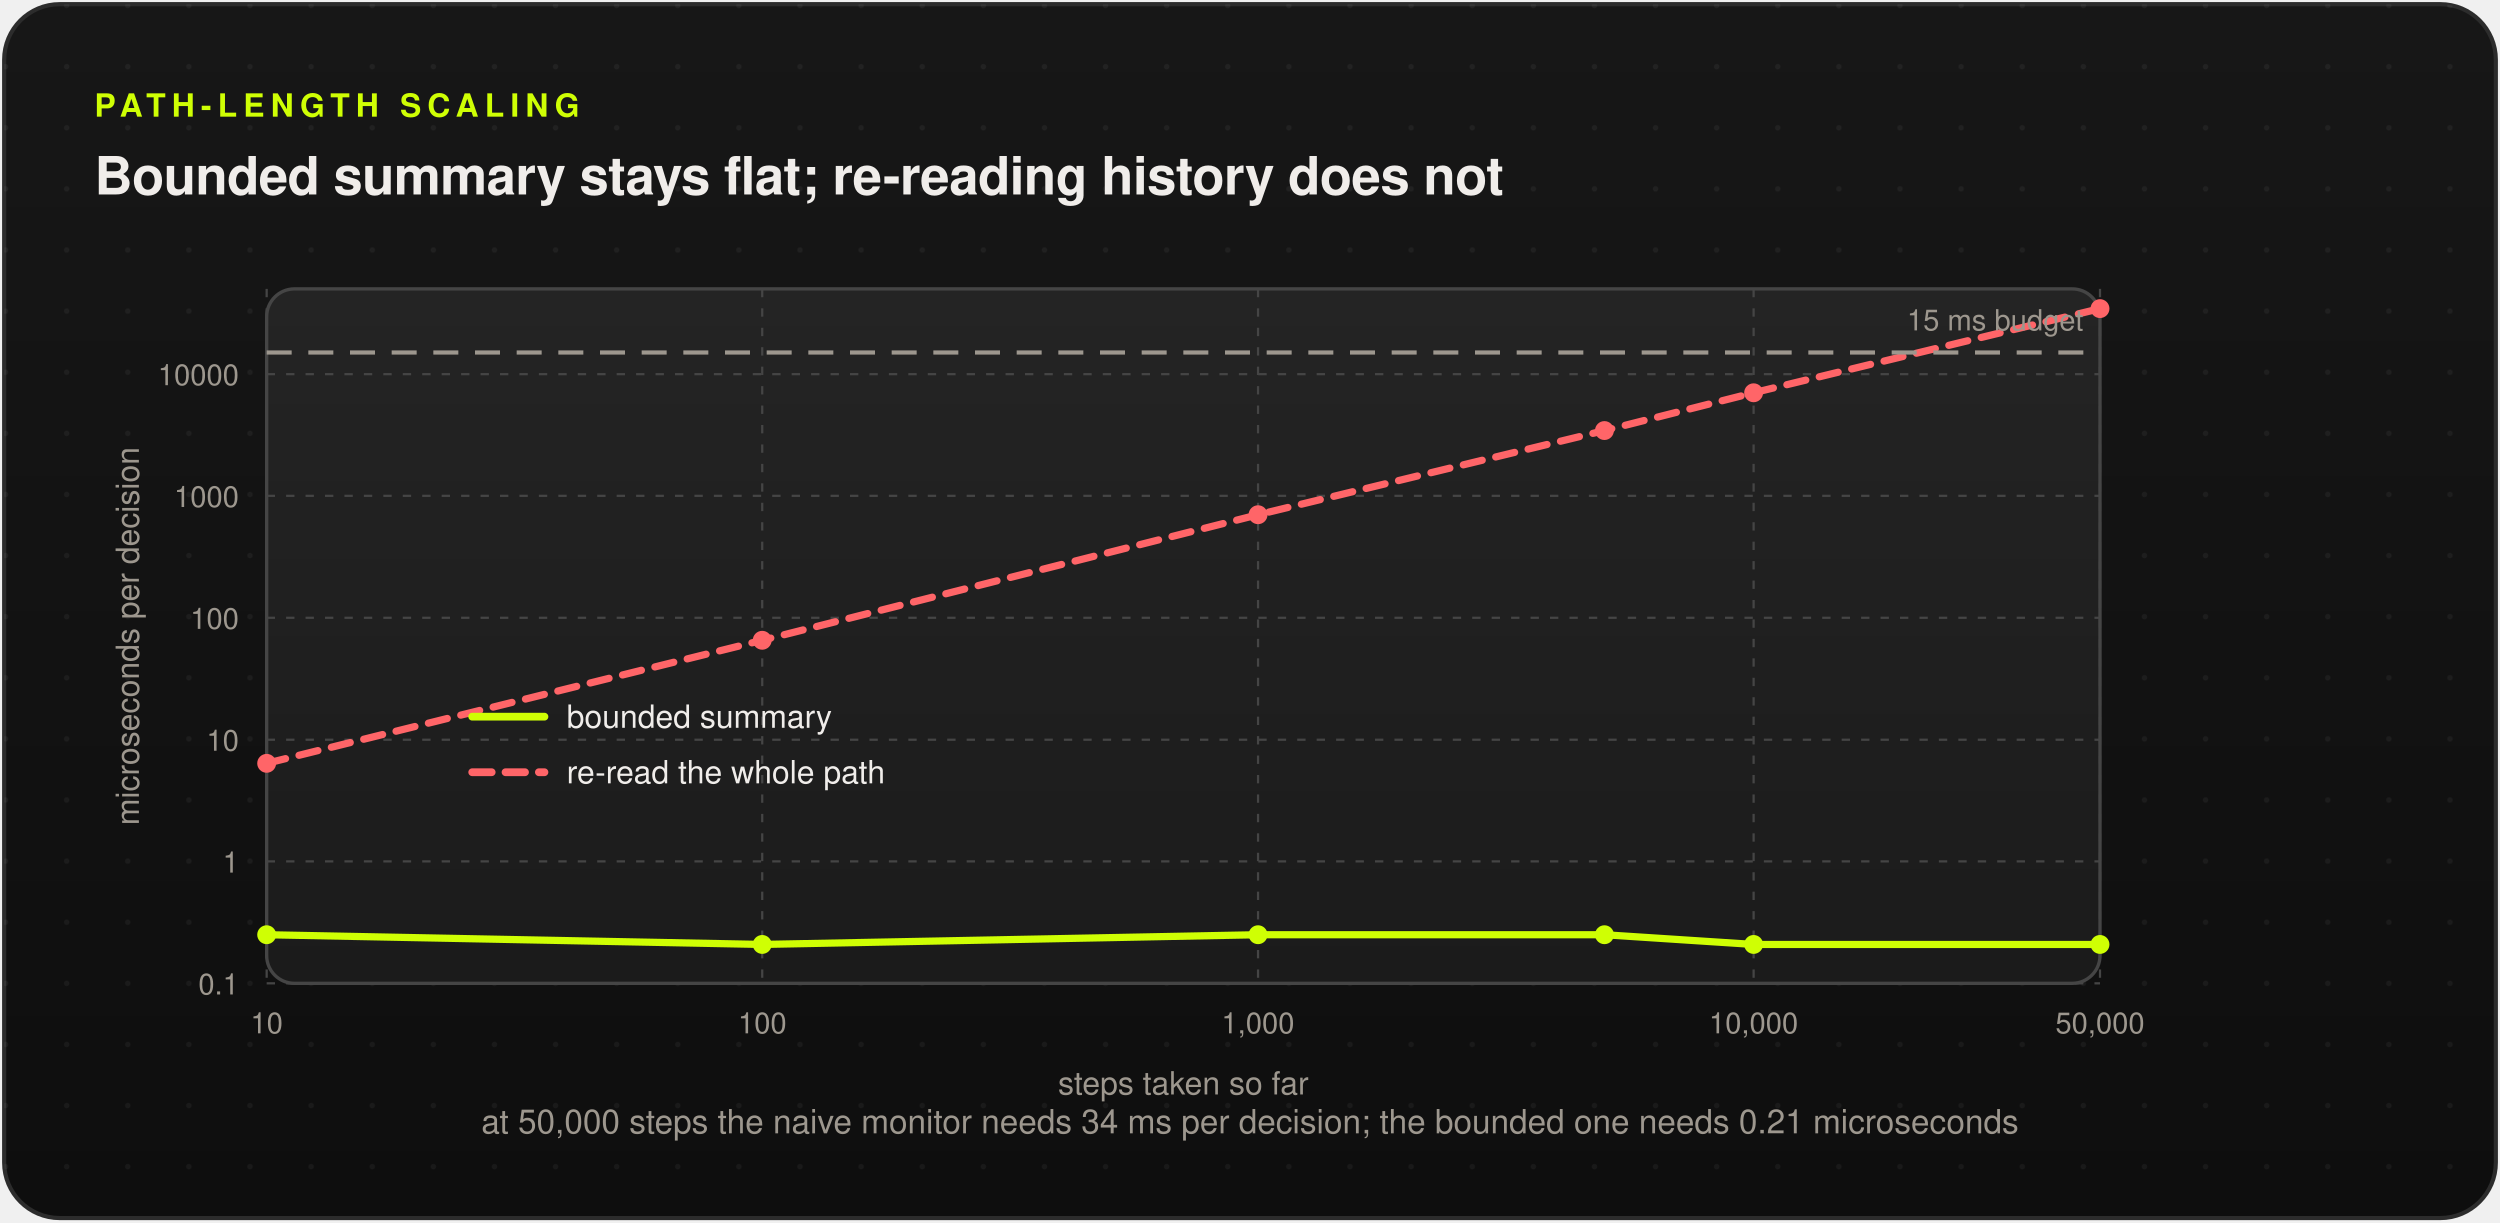
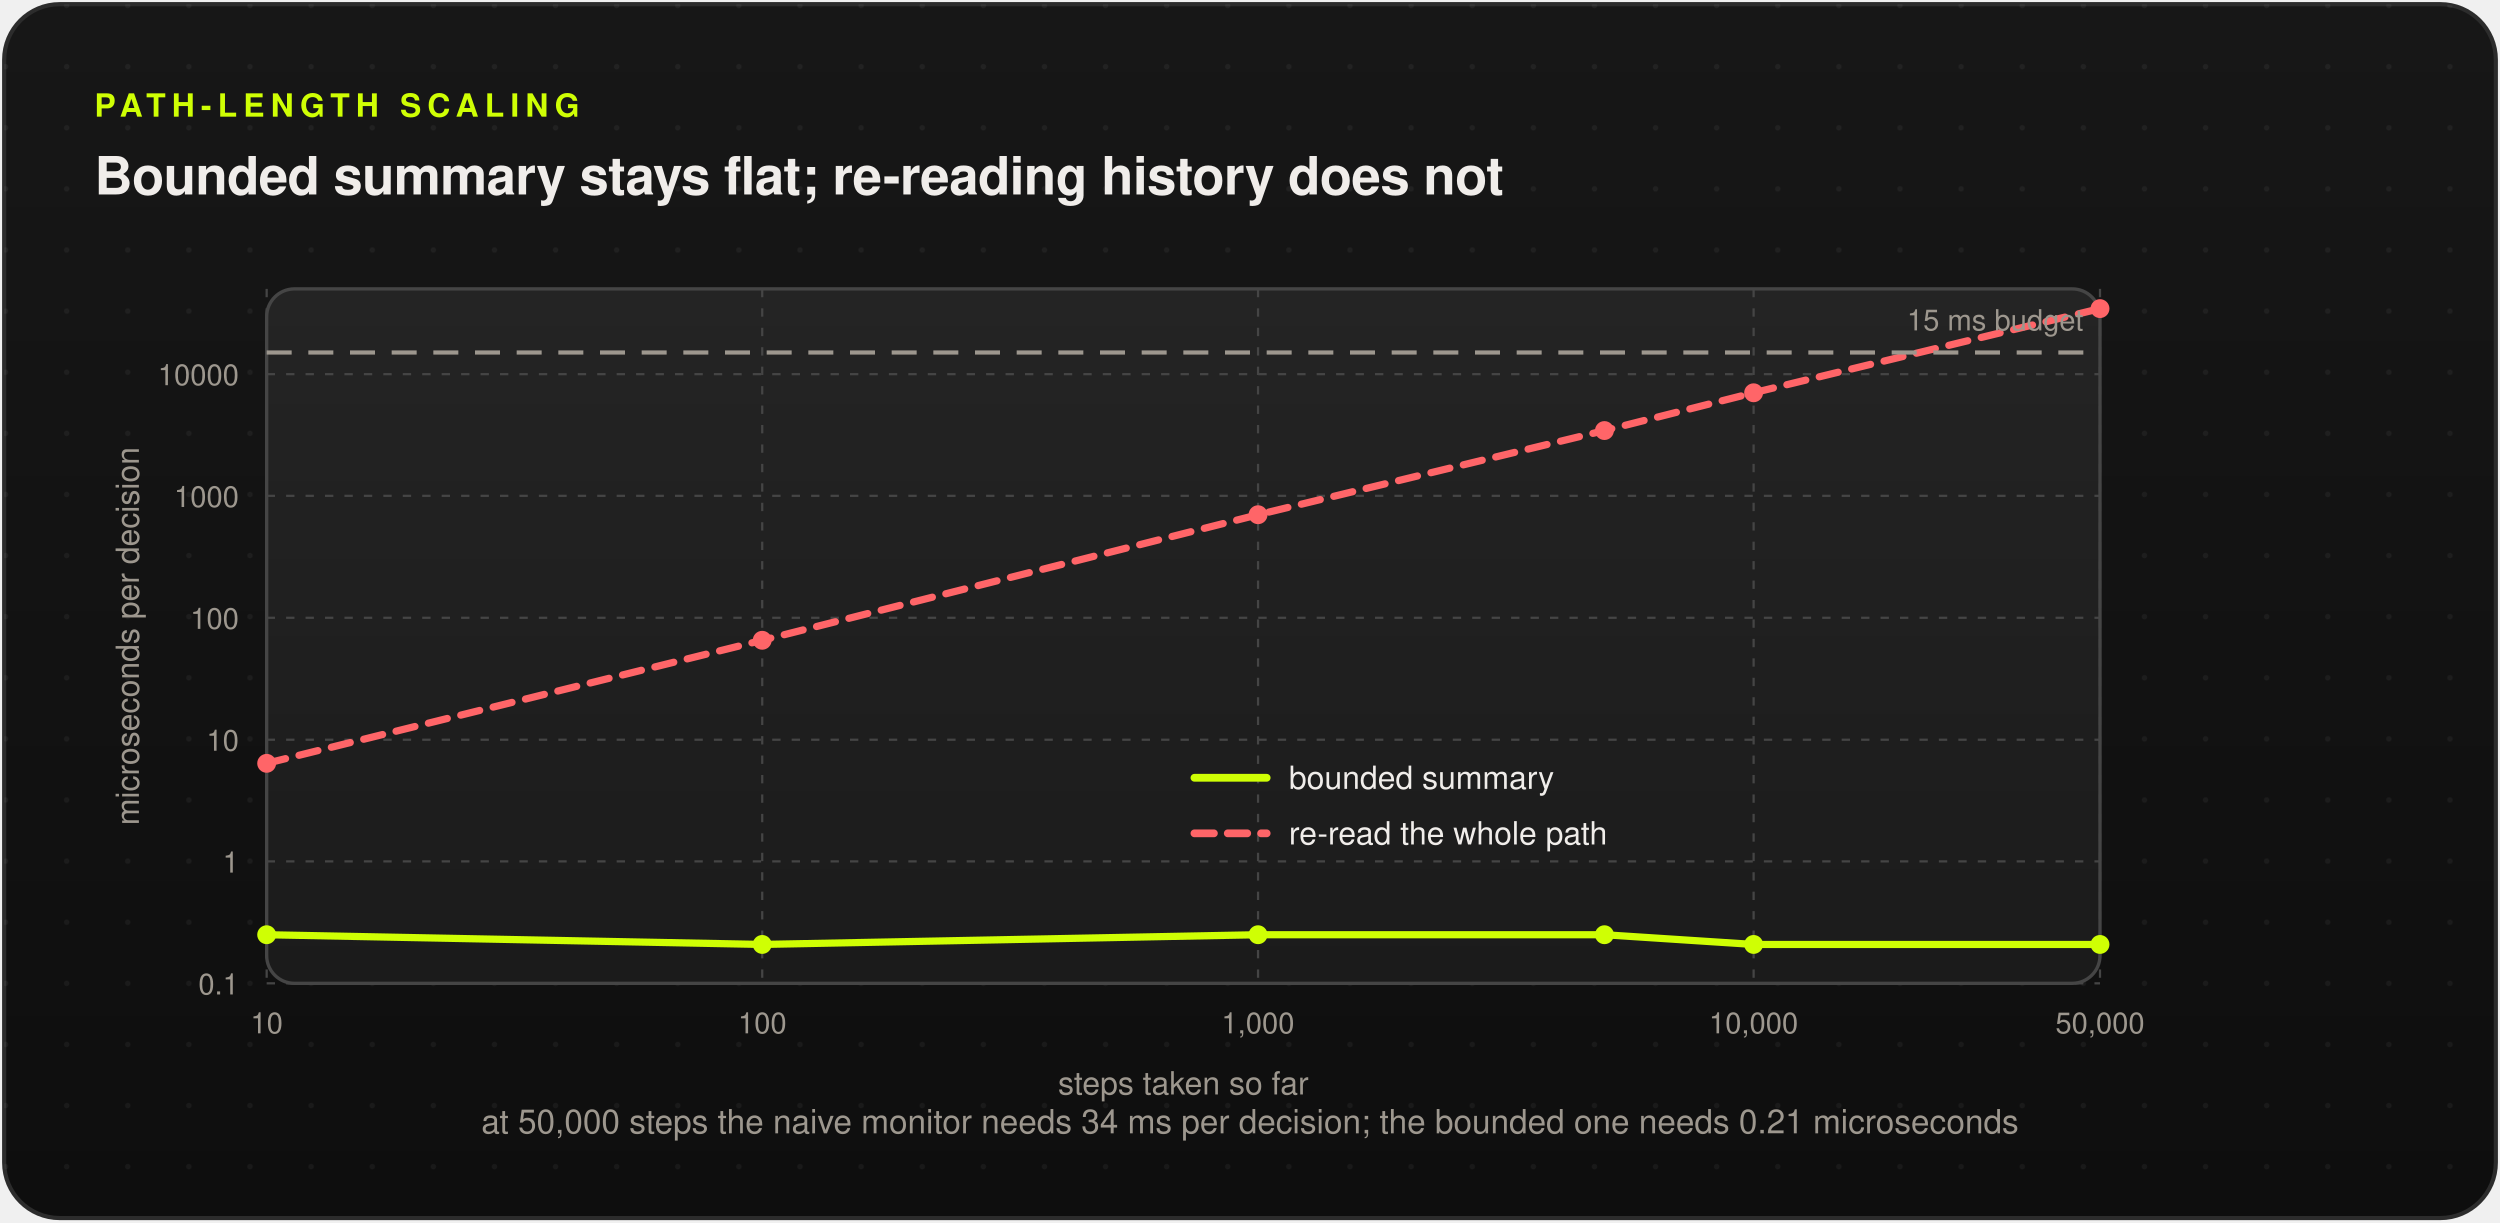
<svg xmlns="http://www.w3.org/2000/svg" width="900" height="440" viewBox="0 0 900 440" font-family="Montserrat,'Source Sans 3',-apple-system,'Segoe UI',Helvetica,Arial,sans-serif">
  <defs>
    <linearGradient id="gPanel" x1="0" y1="0" x2="0" y2="1">
      <stop offset="0" stop-color="#171717" />
      <stop offset="1" stop-color="#0e0e0e" />
    </linearGradient>
    <linearGradient id="gCard" x1="0" y1="0" x2="0" y2="1">
      <stop offset="0" stop-color="#242424" />
      <stop offset="1" stop-color="#1b1b1b" />
    </linearGradient>
    <linearGradient id="gWarm" x1="0" y1="0" x2="0" y2="1">
      <stop offset="0" stop-color="#2b2a26" />
      <stop offset="1" stop-color="#22211e" />
    </linearGradient>
    <linearGradient id="gLime" x1="0" y1="0" x2="0" y2="1">
      <stop offset="0" stop-color="#e3ff66" />
      <stop offset="1" stop-color="#c6f500" />
    </linearGradient>
    <linearGradient id="gTint" x1="0" y1="0" x2="0" y2="1">
      <stop offset="0" stop-color="#2a3608" />
      <stop offset="1" stop-color="#1e2704" />
    </linearGradient>
    <linearGradient id="gRed" x1="0" y1="0" x2="0" y2="1">
      <stop offset="0" stop-color="#361417" />
      <stop offset="1" stop-color="#280f12" />
    </linearGradient>
    <linearGradient id="gInk" x1="0" y1="0" x2="0" y2="1">
      <stop offset="0" stop-color="#e3ff66" />
      <stop offset="1" stop-color="#cfff04" />
    </linearGradient>
    <linearGradient id="gGate" x1="0" y1="0" x2="0" y2="1">
      <stop offset="0" stop-color="#222222" />
      <stop offset="1" stop-color="#151515" />
    </linearGradient>
    <filter id="fShadow" x="-30%" y="-30%" width="160%" height="170%">
      <feDropShadow dx="0" dy="2.5" stdDeviation="4" flood-color="#000000" flood-opacity="0.55" />
    </filter>
    <filter id="fGlow" x="-60%" y="-60%" width="220%" height="220%">
      <feDropShadow dx="0" dy="0" stdDeviation="3.5" flood-color="#cfff04" flood-opacity="0.55" />
    </filter>
    <pattern id="pGrid" width="22" height="22" patternUnits="userSpaceOnUse">
      <circle cx="2" cy="2" r="1" fill="#ffffff" opacity="0.05" />
    </pattern>
  </defs>
  <rect x="1.5" y="1.5" width="897" height="437" rx="20" fill="url(#gPanel)" stroke="#2c2c2c" stroke-width="1.5" />
  <rect x="1.5" y="1.5" width="897" height="437" rx="20" fill="url(#pGrid)" />
  <text x="34" y="42" font-size="11.5" font-weight="700" letter-spacing="2.2" fill="#cfff04">PATH-LENGTH SCALING</text>
  <text x="34" y="70" font-size="19" font-weight="700" letter-spacing="-0.2" fill="#f0edea">Bounded summary stays flat; re-reading history does not</text>
  <rect x="96" y="104" width="660" height="250" rx="10" fill="url(#gCard)" stroke="#454545" stroke-width="1.2" />
  <line x1="96.0" y1="104" x2="96.0" y2="354" stroke="#454545" stroke-width="0.8" stroke-dasharray="3 4" />
  <text x="96.0" y="372" font-size="10.5" fill="#9d978e" text-anchor="middle">10</text>
  <line x1="274.4" y1="104" x2="274.4" y2="354" stroke="#454545" stroke-width="0.8" stroke-dasharray="3 4" />
  <text x="274.428" y="372" font-size="10.5" fill="#9d978e" text-anchor="middle">100</text>
  <line x1="452.9" y1="104" x2="452.9" y2="354" stroke="#454545" stroke-width="0.8" stroke-dasharray="3 4" />
  <text x="452.856" y="372" font-size="10.5" fill="#9d978e" text-anchor="middle">1,000</text>
  <line x1="631.3" y1="104" x2="631.3" y2="354" stroke="#454545" stroke-width="0.8" stroke-dasharray="3 4" />
  <text x="631.284" y="372" font-size="10.5" fill="#9d978e" text-anchor="middle">10,000</text>
  <line x1="756.0" y1="104" x2="756.0" y2="354" stroke="#454545" stroke-width="0.8" stroke-dasharray="3 4" />
  <text x="756.0" y="372" font-size="10.5" fill="#9d978e" text-anchor="middle">50,000</text>
  <line x1="96" y1="354.0" x2="756" y2="354.0" stroke="#454545" stroke-width="0.8" stroke-dasharray="3 4" />
  <text x="86" y="358.0" font-size="10.5" fill="#9d978e" text-anchor="end">0.1</text>
  <line x1="96" y1="310.1" x2="756" y2="310.1" stroke="#454545" stroke-width="0.8" stroke-dasharray="3 4" />
  <text x="86" y="314.132" font-size="10.5" fill="#9d978e" text-anchor="end">1</text>
  <line x1="96" y1="266.3" x2="756" y2="266.3" stroke="#454545" stroke-width="0.8" stroke-dasharray="3 4" />
  <text x="86" y="270.265" font-size="10.5" fill="#9d978e" text-anchor="end">10</text>
  <line x1="96" y1="222.4" x2="756" y2="222.4" stroke="#454545" stroke-width="0.8" stroke-dasharray="3 4" />
  <text x="86" y="226.397" font-size="10.5" fill="#9d978e" text-anchor="end">100</text>
  <line x1="96" y1="178.5" x2="756" y2="178.5" stroke="#454545" stroke-width="0.8" stroke-dasharray="3 4" />
  <text x="86" y="182.53" font-size="10.5" fill="#9d978e" text-anchor="end">1000</text>
  <line x1="96" y1="134.7" x2="756" y2="134.7" stroke="#454545" stroke-width="0.8" stroke-dasharray="3 4" />
  <text x="86" y="138.662" font-size="10.5" fill="#9d978e" text-anchor="end">10000</text>
  <text x="426.0" y="394" font-size="11.5" fill="#9d978e" text-anchor="middle">steps taken so far</text>
  <text x="50" y="229.0" font-size="11.5" fill="#9d978e" text-anchor="middle" transform="rotate(-90 50 229.0)">microseconds per decision</text>
  <path d="M96.0 336.5 L274.4 340.0 L452.9 336.5 L577.6 336.5 L631.3 340.0 L756.0 340.0" fill="none" stroke="#cfff04" stroke-width="2.6" stroke-linecap="round" stroke-linejoin="round" />
  <circle cx="96.0" cy="336.5" r="3.4" fill="#cfff04" />
  <circle cx="274.4" cy="340.0" r="3.4" fill="#cfff04" />
  <circle cx="452.9" cy="336.5" r="3.4" fill="#cfff04" />
  <circle cx="577.6" cy="336.5" r="3.4" fill="#cfff04" />
  <circle cx="631.3" cy="340.0" r="3.4" fill="#cfff04" />
  <circle cx="756.0" cy="340.0" r="3.4" fill="#cfff04" />
  <path d="M96.0 274.8 L274.4 230.5 L452.9 185.3 L577.6 155.0 L631.3 141.4 L756.0 111.1" fill="none" stroke="#ff6568" stroke-width="2.6" stroke-linecap="round" stroke-linejoin="round" stroke-dasharray="7 5" />
  <circle cx="96.0" cy="274.8" r="3.4" fill="#ff6568" />
  <circle cx="274.4" cy="230.5" r="3.4" fill="#ff6568" />
  <circle cx="452.9" cy="185.3" r="3.4" fill="#ff6568" />
  <circle cx="577.6" cy="155.0" r="3.4" fill="#ff6568" />
  <circle cx="631.3" cy="141.4" r="3.4" fill="#ff6568" />
  <circle cx="756.0" cy="111.1" r="3.4" fill="#ff6568" />
-   <line x1="170" y1="258" x2="196" y2="258" stroke="#cfff04" stroke-width="2.8" stroke-linecap="round" />
-   <text x="204" y="262" font-size="11.5" fill="#f0edea" text-anchor="start">bounded summary</text>
-   <line x1="170" y1="278" x2="196" y2="278" stroke="#ff6568" stroke-width="2.8" stroke-linecap="round" stroke-dasharray="7 5" />
-   <text x="204" y="282" font-size="11.5" fill="#f0edea" text-anchor="start">re-read the whole path</text>
+   <line x1="430" y1="280" x2="456" y2="280" stroke="#cfff04" stroke-width="2.8" stroke-linecap="round" />
+   <text x="464" y="284" font-size="11.5" fill="#f0edea" text-anchor="start">bounded summary</text>
+   <line x1="430" y1="300" x2="456" y2="300" stroke="#ff6568" stroke-width="2.8" stroke-linecap="round" stroke-dasharray="7 5" />
+   <text x="464" y="304" font-size="11.5" fill="#f0edea" text-anchor="start">re-read the whole path</text>
  <line x1="96" y1="126.9" x2="756" y2="126.9" stroke="#9d978e" stroke-width="1.5" stroke-dasharray="9 6" />
  <text x="750" y="118.937" font-size="10.5" fill="#9d978e" text-anchor="end">15 ms budget</text>
  <text x="450" y="408" font-size="12" fill="#9d978e" text-anchor="middle">at 50,000 steps the naive monitor needs 34 ms per decision; the bounded one needs 0.21 microseconds</text>
</svg>
